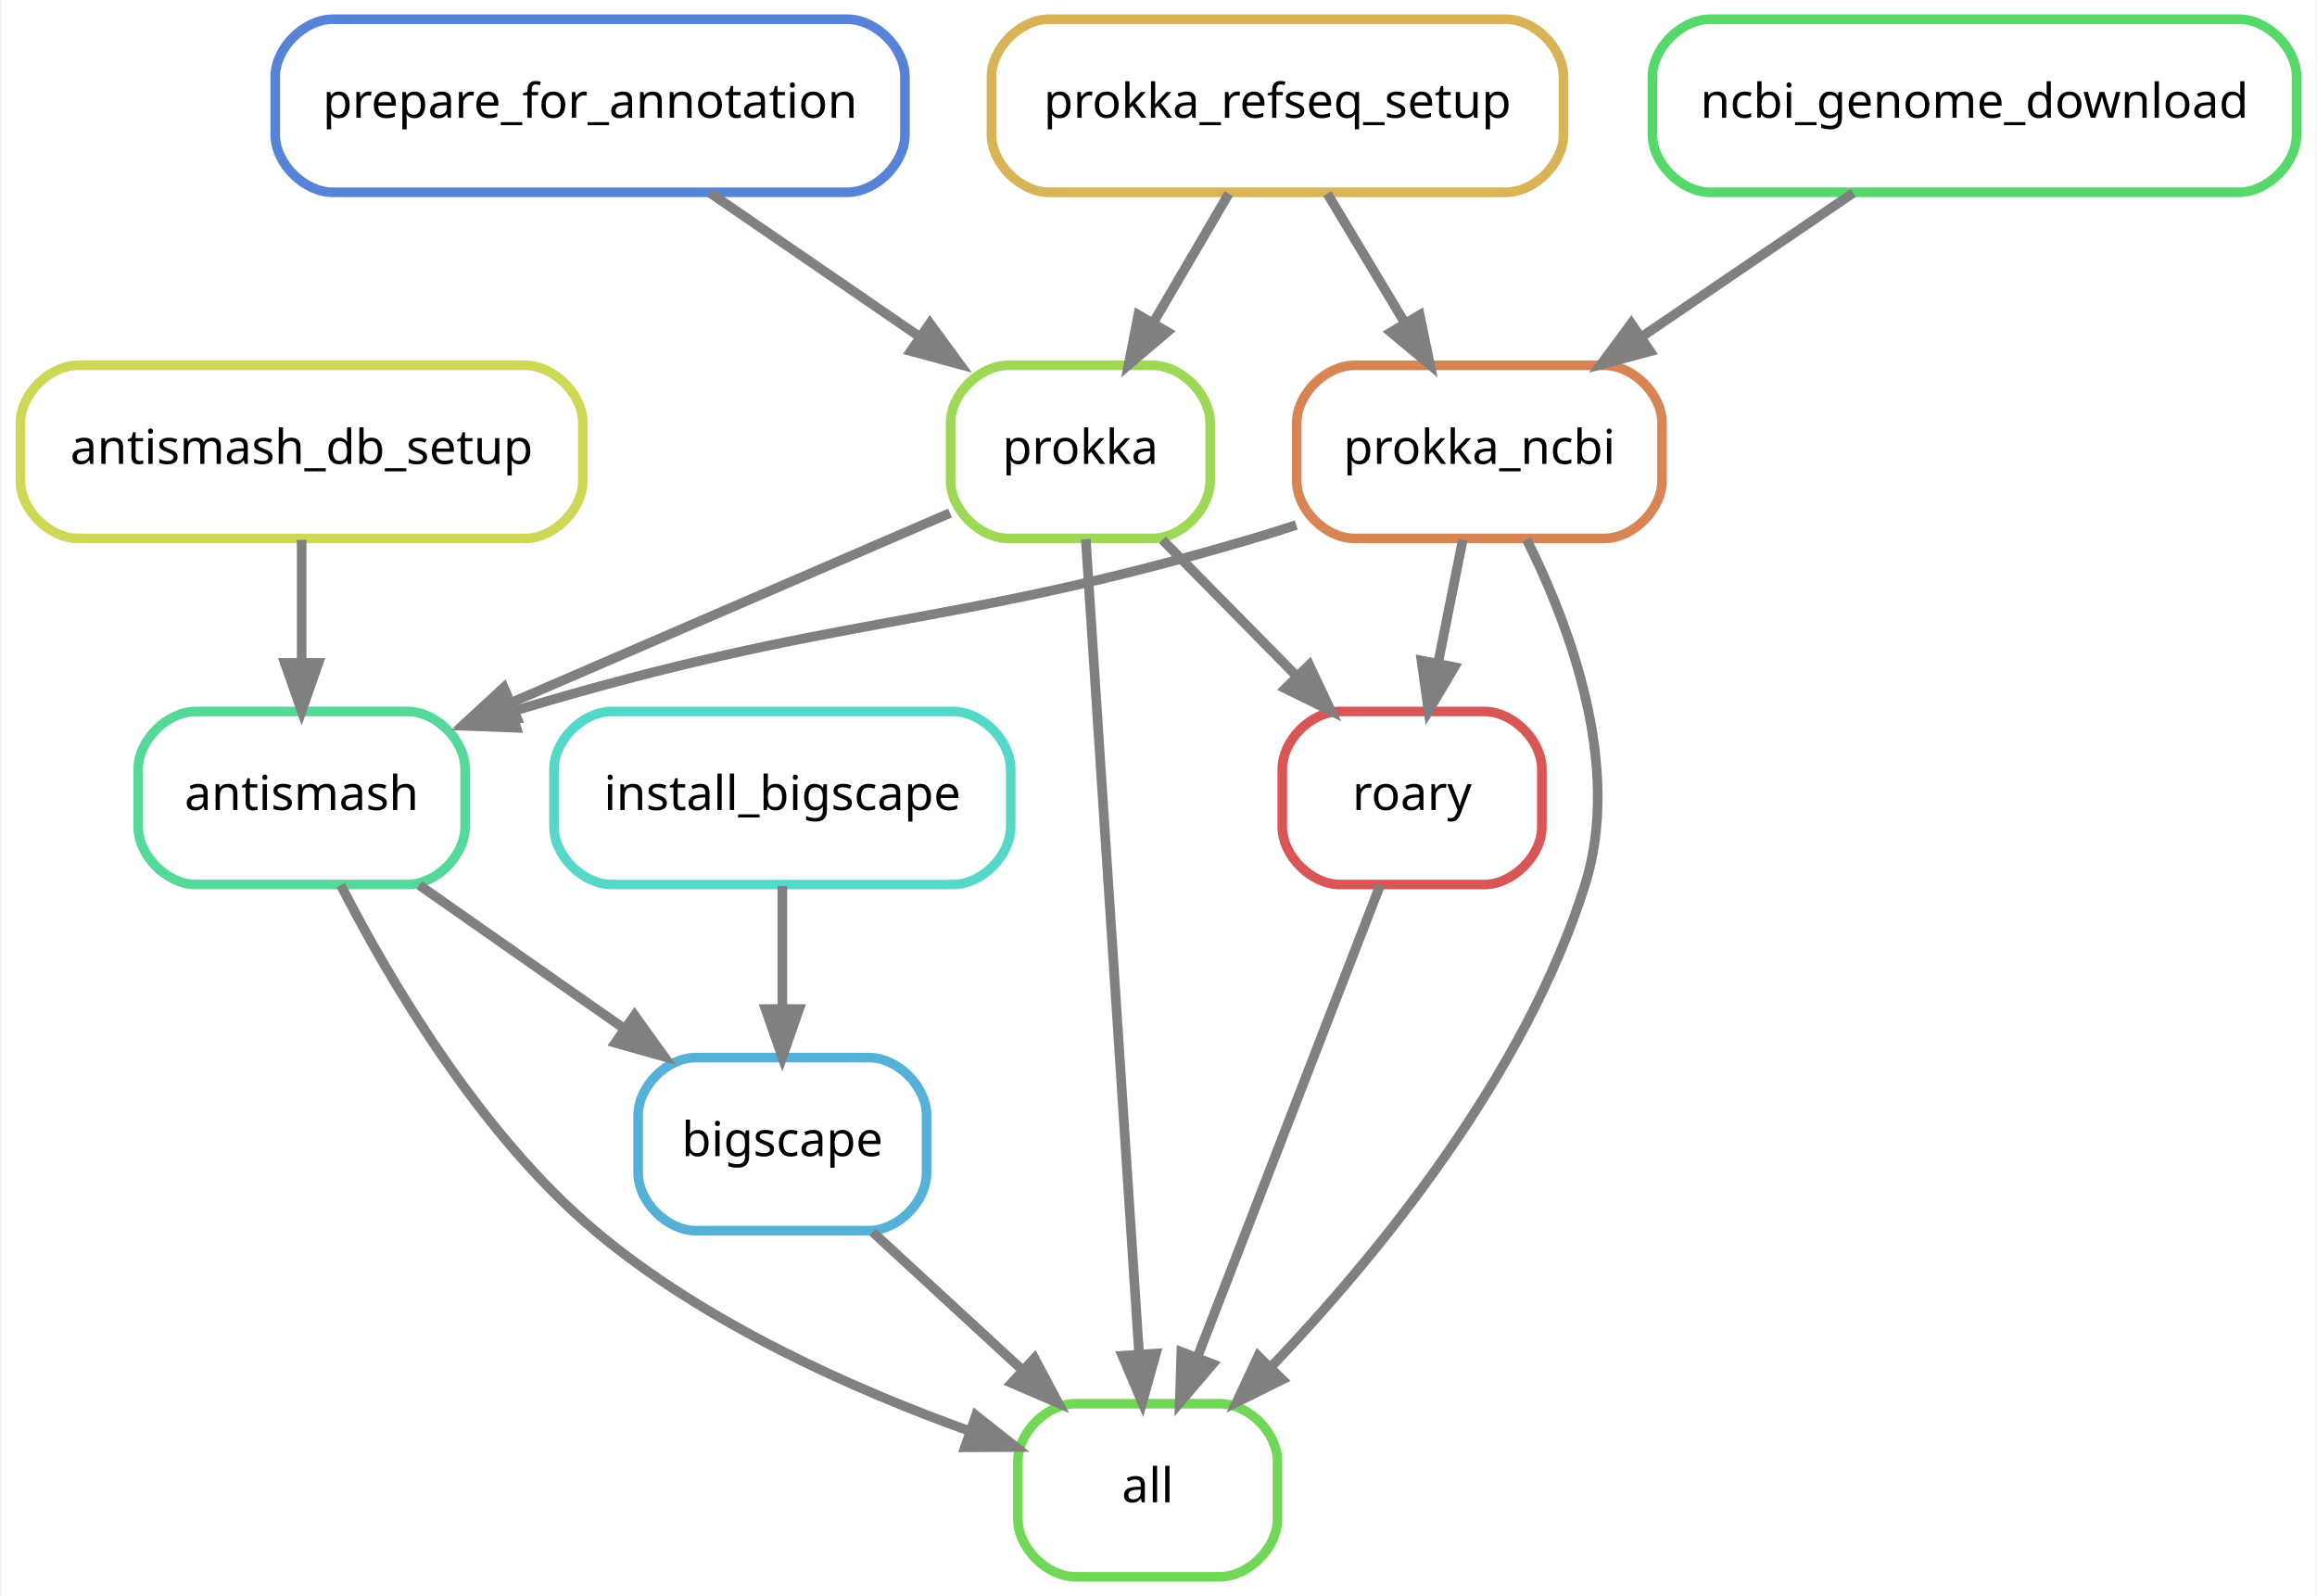
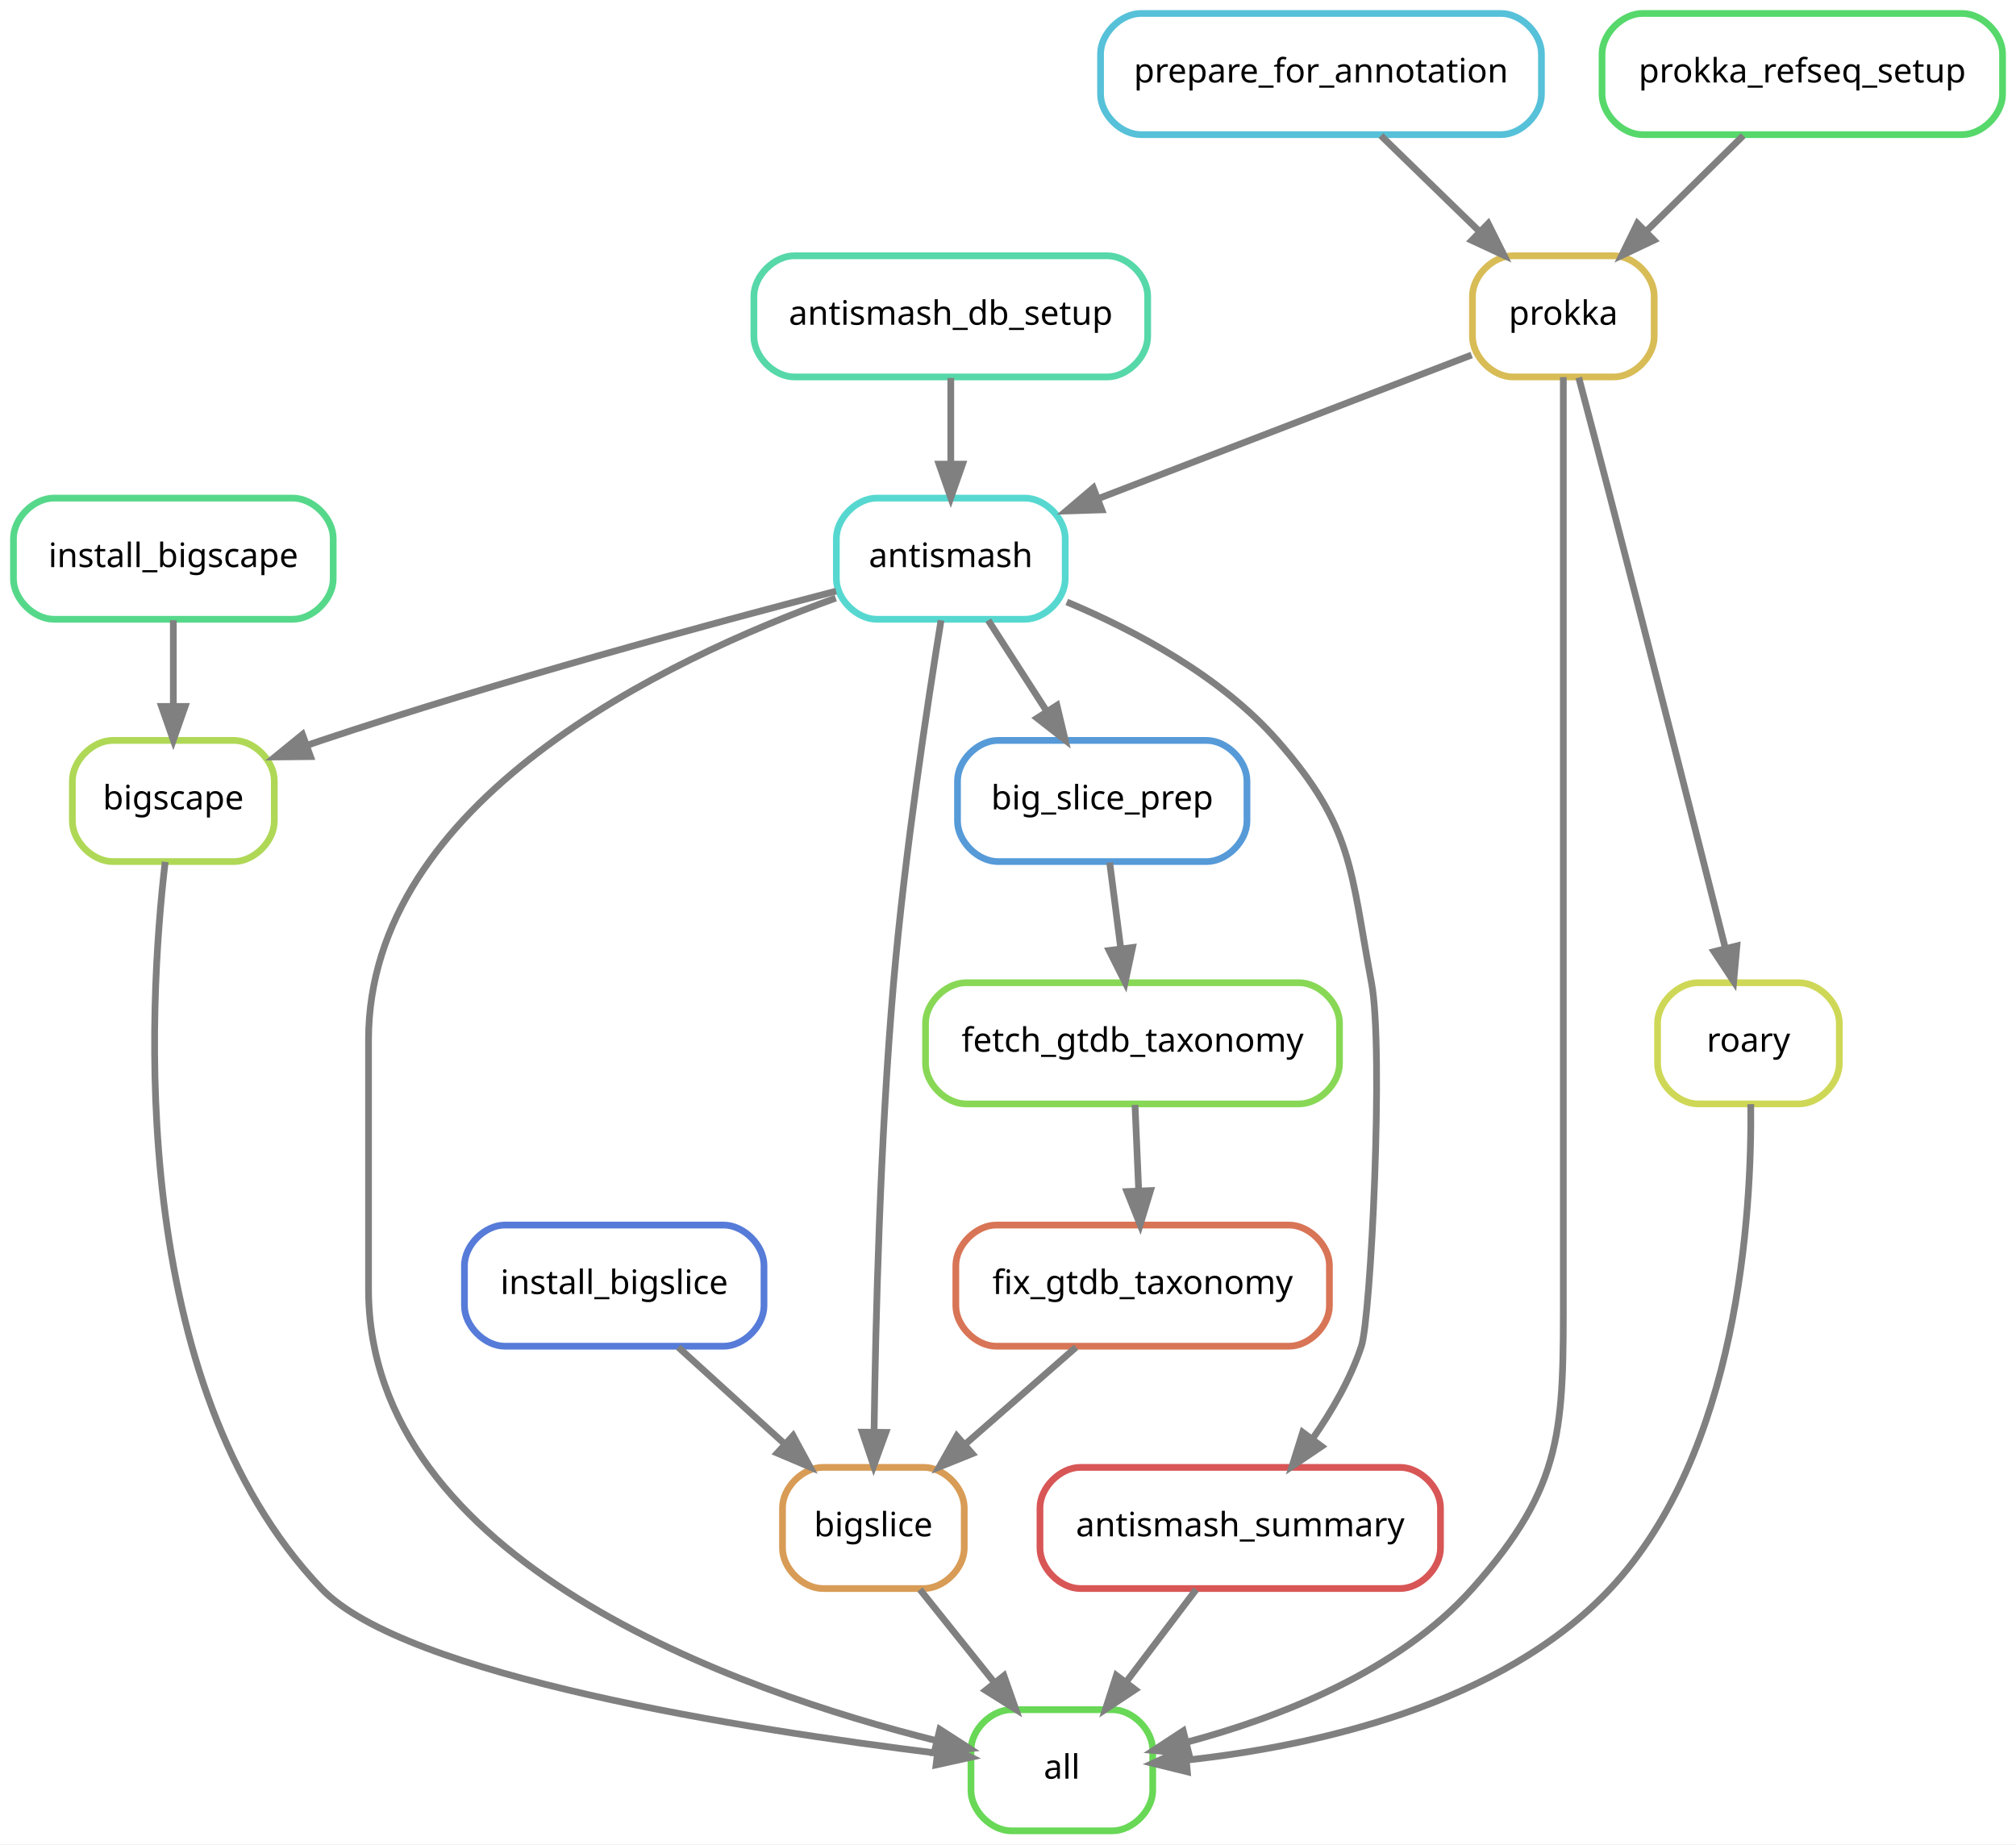
- <svg xmlns="http://www.w3.org/2000/svg" width="482pt" height="332pt" viewBox="0.00 0.00 481.50 332.00">
-   <g id="graph0" class="graph" transform="scale(1 1) rotate(0) translate(4 328)">
-     <polygon fill="white" stroke="transparent" points="-4,4 -4,-328 477.5,-328 477.5,4 -4,4" />
+ <svg xmlns="http://www.w3.org/2000/svg" width="599pt" height="548pt" viewBox="0.00 0.00 599.00 548.00">
+   <g id="graph0" class="graph" transform="scale(1 1) rotate(0) translate(4 544)">
+     <polygon fill="white" stroke="transparent" points="-4,4 -4,-544 595,-544 595,4 -4,4" />
    <g id="node1" class="node">
-       <path fill="none" stroke="#70d856" stroke-width="2" d="M249.5,-36C249.5,-36 219.5,-36 219.5,-36 213.5,-36 207.5,-30 207.5,-24 207.5,-24 207.5,-12 207.5,-12 207.5,-6 213.5,0 219.5,0 219.5,0 249.5,0 249.5,0 255.5,0 261.5,-6 261.5,-12 261.5,-12 261.5,-24 261.5,-24 261.5,-30 255.5,-36 249.5,-36" />
-       <text text-anchor="middle" x="234.5" y="-15.5" font-family="sans" font-size="10.00">all</text>
+       <path fill="none" stroke="#68d856" stroke-width="2" d="M326.5,-36C326.5,-36 296.5,-36 296.5,-36 290.5,-36 284.5,-30 284.5,-24 284.5,-24 284.5,-12 284.5,-12 284.5,-6 290.5,0 296.5,0 296.5,0 326.5,0 326.5,0 332.5,0 338.5,-6 338.5,-12 338.5,-12 338.5,-24 338.5,-24 338.5,-30 332.5,-36 326.5,-36" />
+       <text text-anchor="middle" x="311.5" y="-15.5" font-family="sans" font-size="10.00">all</text>
    </g>
    <g id="node2" class="node">
-       <path fill="none" stroke="#9fd856" stroke-width="2" d="M235.5,-252C235.5,-252 205.5,-252 205.5,-252 199.5,-252 193.5,-246 193.5,-240 193.5,-240 193.5,-228 193.5,-228 193.5,-222 199.5,-216 205.5,-216 205.5,-216 235.5,-216 235.5,-216 241.5,-216 247.5,-222 247.5,-228 247.5,-228 247.5,-240 247.5,-240 247.5,-246 241.5,-252 235.5,-252" />
-       <text text-anchor="middle" x="220.5" y="-231.5" font-family="sans" font-size="10.00">prokka</text>
+       <path fill="none" stroke="#d8bc56" stroke-width="2" d="M475.5,-468C475.5,-468 445.5,-468 445.5,-468 439.5,-468 433.5,-462 433.5,-456 433.5,-456 433.5,-444 433.5,-444 433.5,-438 439.5,-432 445.5,-432 445.5,-432 475.5,-432 475.5,-432 481.5,-432 487.5,-438 487.5,-444 487.5,-444 487.5,-456 487.5,-456 487.5,-462 481.5,-468 475.5,-468" />
+       <text text-anchor="middle" x="460.5" y="-447.5" font-family="sans" font-size="10.00">prokka</text>
    </g>
    <g id="edge3" class="edge">
-       <path fill="none" stroke="grey" stroke-width="2" d="M221.62,-215.85C224.04,-178.83 229.78,-91.18 232.71,-46.39" />
-       <polygon fill="grey" stroke="grey" stroke-width="2" points="236.21,-46.44 233.37,-36.23 229.23,-45.98 236.21,-46.44" />
+       <path fill="none" stroke="grey" stroke-width="2" d="M460.5,-431.95C460.5,-405.29 460.5,-352.11 460.5,-307 460.5,-307 460.5,-307 460.5,-161 460.5,-119.66 461,-102.86 433.5,-72 411.43,-47.23 375.72,-33.57 348.62,-26.35" />
+       <polygon fill="grey" stroke="grey" stroke-width="2" points="349.25,-22.9 338.7,-23.89 347.56,-29.7 349.25,-22.9" />
+     </g>
+     <g id="node5" class="node">
+       <path fill="none" stroke="#56d8d0" stroke-width="2" d="M300.5,-396C300.5,-396 256.5,-396 256.5,-396 250.5,-396 244.5,-390 244.5,-384 244.5,-384 244.5,-372 244.5,-372 244.5,-366 250.5,-360 256.5,-360 256.5,-360 300.5,-360 300.5,-360 306.5,-360 312.5,-366 312.5,-372 312.5,-372 312.5,-384 312.5,-384 312.5,-390 306.5,-396 300.5,-396" />
+       <text text-anchor="middle" x="278.5" y="-375.5" font-family="sans" font-size="10.00">antismash</text>
+     </g>
+     <g id="edge9" class="edge">
+       <path fill="none" stroke="grey" stroke-width="2" d="M433.25,-438.52C403.88,-427.22 356.71,-409.08 322.16,-395.79" />
+       <polygon fill="grey" stroke="grey" stroke-width="2" points="323.37,-392.51 312.78,-392.18 320.85,-399.04 323.37,-392.51" />
    </g>
    <g id="node7" class="node">
-       <path fill="none" stroke="#56d89a" stroke-width="2" d="M80.5,-180C80.5,-180 36.5,-180 36.5,-180 30.5,-180 24.5,-174 24.5,-168 24.5,-168 24.5,-156 24.5,-156 24.5,-150 30.5,-144 36.5,-144 36.5,-144 80.5,-144 80.5,-144 86.5,-144 92.5,-150 92.5,-156 92.5,-156 92.5,-168 92.5,-168 92.5,-174 86.5,-180 80.5,-180" />
-       <text text-anchor="middle" x="58.5" y="-159.5" font-family="sans" font-size="10.00">antismash</text>
+       <path fill="none" stroke="#ced856" stroke-width="2" d="M530.5,-252C530.5,-252 500.5,-252 500.5,-252 494.5,-252 488.5,-246 488.5,-240 488.5,-240 488.5,-228 488.5,-228 488.5,-222 494.5,-216 500.5,-216 500.5,-216 530.5,-216 530.5,-216 536.5,-216 542.5,-222 542.5,-228 542.5,-228 542.5,-240 542.5,-240 542.5,-246 536.5,-252 530.5,-252" />
+       <text text-anchor="middle" x="515.5" y="-231.5" font-family="sans" font-size="10.00">roary</text>
+     </g>
+     <g id="edge11" class="edge">
+       <path fill="none" stroke="grey" stroke-width="2" d="M465.08,-431.82C467.83,-421.46 471.39,-407.98 474.5,-396 486.67,-349.09 500.52,-294.41 508.61,-262.36" />
+       <polygon fill="grey" stroke="grey" stroke-width="2" points="512.07,-262.96 511.12,-252.4 505.28,-261.25 512.07,-262.96" />
+     </g>
+     <g id="node3" class="node">
+       <path fill="none" stroke="#56c1d8" stroke-width="2" d="M442,-540C442,-540 335,-540 335,-540 329,-540 323,-534 323,-528 323,-528 323,-516 323,-516 323,-510 329,-504 335,-504 335,-504 442,-504 442,-504 448,-504 454,-510 454,-516 454,-516 454,-528 454,-528 454,-534 448,-540 442,-540" />
+       <text text-anchor="middle" x="388.5" y="-519.5" font-family="sans" font-size="10.00">prepare_for_annotation</text>
+     </g>
+     <g id="edge8" class="edge">
+       <path fill="none" stroke="grey" stroke-width="2" d="M406.3,-503.7C415.1,-495.14 425.88,-484.66 435.5,-475.3" />
+       <polygon fill="grey" stroke="grey" stroke-width="2" points="438.18,-477.58 442.91,-468.1 433.3,-472.57 438.18,-477.58" />
+     </g>
+     <g id="node4" class="node">
+       <path fill="none" stroke="#56d86b" stroke-width="2" d="M579,-540C579,-540 484,-540 484,-540 478,-540 472,-534 472,-528 472,-528 472,-516 472,-516 472,-510 478,-504 484,-504 484,-504 579,-504 579,-504 585,-504 591,-510 591,-516 591,-516 591,-528 591,-528 591,-534 585,-540 579,-540" />
+       <text text-anchor="middle" x="531.5" y="-519.5" font-family="sans" font-size="10.00">prokka_refseq_setup</text>
+     </g>
+     <g id="edge7" class="edge">
+       <path fill="none" stroke="grey" stroke-width="2" d="M513.95,-503.7C505.27,-495.14 494.64,-484.66 485.15,-475.3" />
+       <polygon fill="grey" stroke="grey" stroke-width="2" points="487.43,-472.63 477.85,-468.1 482.51,-477.62 487.43,-472.63" />
+     </g>
+     <g id="edge6" class="edge">
+       <path fill="none" stroke="grey" stroke-width="2" d="M244.32,-366.29C193.9,-348.12 105.5,-306.11 105.5,-235 105.5,-235 105.5,-235 105.5,-161 105.5,-79.9 215.07,-41.57 274.39,-26.76" />
+       <polygon fill="grey" stroke="grey" stroke-width="2" points="275.24,-30.15 284.14,-24.42 273.6,-23.34 275.24,-30.15" />
+     </g>
+     <g id="node8" class="node">
+       <path fill="none" stroke="#afd856" stroke-width="2" d="M65.5,-324C65.5,-324 29.5,-324 29.5,-324 23.5,-324 17.5,-318 17.5,-312 17.5,-312 17.5,-300 17.5,-300 17.5,-294 23.5,-288 29.5,-288 29.5,-288 65.5,-288 65.5,-288 71.5,-288 77.5,-294 77.5,-300 77.5,-300 77.5,-312 77.5,-312 77.5,-318 71.5,-324 65.5,-324" />
+       <text text-anchor="middle" x="47.5" y="-303.5" font-family="sans" font-size="10.00">bigscape</text>
+     </g>
+     <g id="edge13" class="edge">
+       <path fill="none" stroke="grey" stroke-width="2" d="M244.43,-368.36C206.73,-358.56 144.31,-341.64 91.5,-324 90.09,-323.53 88.66,-323.04 87.22,-322.54" />
+       <polygon fill="grey" stroke="grey" stroke-width="2" points="88.26,-319.19 77.66,-319.08 85.87,-325.77 88.26,-319.19" />
+     </g>
+     <g id="node10" class="node">
+       <path fill="none" stroke="#d89c56" stroke-width="2" d="M270.5,-108C270.5,-108 240.5,-108 240.5,-108 234.5,-108 228.5,-102 228.5,-96 228.5,-96 228.5,-84 228.5,-84 228.5,-78 234.5,-72 240.5,-72 240.5,-72 270.5,-72 270.5,-72 276.5,-72 282.5,-78 282.5,-84 282.5,-84 282.5,-96 282.5,-96 282.5,-102 276.5,-108 270.5,-108" />
+       <text text-anchor="middle" x="255.5" y="-87.5" font-family="sans" font-size="10.00">bigslice</text>
+     </g>
+     <g id="edge15" class="edge">
+       <path fill="none" stroke="grey" stroke-width="2" d="M275.6,-359.67C271.69,-335.59 264.84,-290.62 261.5,-252 257.47,-205.38 256.15,-150.95 255.71,-118.81" />
+       <polygon fill="grey" stroke="grey" stroke-width="2" points="259.21,-118.39 255.59,-108.43 252.21,-118.47 259.21,-118.39" />
+     </g>
+     <g id="node14" class="node">
+       <path fill="none" stroke="#569ad8" stroke-width="2" d="M354.5,-324C354.5,-324 292.5,-324 292.5,-324 286.5,-324 280.5,-318 280.5,-312 280.5,-312 280.5,-300 280.5,-300 280.5,-294 286.5,-288 292.5,-288 292.5,-288 354.5,-288 354.5,-288 360.5,-288 366.5,-294 366.5,-300 366.5,-300 366.5,-312 366.5,-312 366.5,-318 360.5,-324 354.5,-324" />
+       <text text-anchor="middle" x="323.5" y="-303.5" font-family="sans" font-size="10.00">big_slice_prep</text>
+     </g>
+     <g id="edge19" class="edge">
+       <path fill="none" stroke="grey" stroke-width="2" d="M289.62,-359.7C294.86,-351.56 301.2,-341.69 306.98,-332.7" />
+       <polygon fill="grey" stroke="grey" stroke-width="2" points="310.04,-334.41 312.5,-324.1 304.15,-330.62 310.04,-334.41" />
+     </g>
+     <g id="node15" class="node">
+       <path fill="none" stroke="#d85656" stroke-width="2" d="M412,-108C412,-108 317,-108 317,-108 311,-108 305,-102 305,-96 305,-96 305,-84 305,-84 305,-78 311,-72 317,-72 317,-72 412,-72 412,-72 418,-72 424,-78 424,-84 424,-84 424,-96 424,-96 424,-102 418,-108 412,-108" />
+       <text text-anchor="middle" x="364.5" y="-87.5" font-family="sans" font-size="10.00">antismash_summary</text>
+     </g>
+     <g id="edge20" class="edge">
+       <path fill="none" stroke="grey" stroke-width="2" d="M312.96,-365.14C333.51,-356.53 358.78,-343.03 375.5,-324 398.16,-298.21 397.17,-285.75 403.5,-252 407.23,-232.14 403.29,-152.45 400.5,-144 397.29,-134.28 391.73,-124.7 385.93,-116.41" />
+       <polygon fill="grey" stroke="grey" stroke-width="2" points="388.67,-114.23 379.89,-108.3 383.06,-118.41 388.67,-114.23" />
+     </g>
+     <g id="node6" class="node">
+       <path fill="none" stroke="#56d8a9" stroke-width="2" d="M325,-468C325,-468 232,-468 232,-468 226,-468 220,-462 220,-456 220,-456 220,-444 220,-444 220,-438 226,-432 232,-432 232,-432 325,-432 325,-432 331,-432 337,-438 337,-444 337,-444 337,-456 337,-456 337,-462 331,-468 325,-468" />
+       <text text-anchor="middle" x="278.5" y="-447.5" font-family="sans" font-size="10.00">antismash_db_setup</text>
    </g>
    <g id="edge10" class="edge">
-       <path fill="none" stroke="grey" stroke-width="2" d="M193.38,-221.28C168.54,-210.55 131.32,-194.47 102.27,-181.91" />
-       <polygon fill="grey" stroke="grey" stroke-width="2" points="103.32,-178.56 92.76,-177.8 100.55,-184.98 103.32,-178.56" />
+       <path fill="none" stroke="grey" stroke-width="2" d="M278.5,-431.7C278.5,-423.98 278.5,-414.71 278.5,-406.11" />
+       <polygon fill="grey" stroke="grey" stroke-width="2" points="282,-406.1 278.5,-396.1 275,-406.1 282,-406.1" />
+     </g>
+     <g id="edge4" class="edge">
+       <path fill="none" stroke="grey" stroke-width="2" d="M516.19,-215.93C516.54,-183.5 512.56,-112.62 474.5,-72 441.82,-37.12 385.97,-25.14 348.89,-21.06" />
+       <polygon fill="grey" stroke="grey" stroke-width="2" points="348.79,-17.54 338.51,-20.07 348.13,-24.51 348.79,-17.54" />
+     </g>
+     <g id="edge5" class="edge">
+       <path fill="none" stroke="grey" stroke-width="2" d="M45.08,-287.91C40.08,-245.22 33.47,-132.99 91.5,-72 116.3,-45.93 218.27,-30.03 274.26,-23.1" />
+       <polygon fill="grey" stroke="grey" stroke-width="2" points="274.97,-26.54 284.48,-21.87 274.13,-19.59 274.97,-26.54" />
    </g>
    <g id="node9" class="node">
-       <path fill="none" stroke="#d85656" stroke-width="2" d="M304.5,-180C304.5,-180 274.5,-180 274.5,-180 268.5,-180 262.5,-174 262.5,-168 262.5,-168 262.5,-156 262.5,-156 262.5,-150 268.5,-144 274.5,-144 274.5,-144 304.5,-144 304.5,-144 310.5,-144 316.5,-150 316.5,-156 316.5,-156 316.5,-168 316.5,-168 316.5,-174 310.5,-180 304.5,-180" />
-       <text text-anchor="middle" x="289.5" y="-159.5" font-family="sans" font-size="10.00">roary</text>
+       <path fill="none" stroke="#56d88a" stroke-width="2" d="M83,-396C83,-396 12,-396 12,-396 6,-396 0,-390 0,-384 0,-384 0,-372 0,-372 0,-366 6,-360 12,-360 12,-360 83,-360 83,-360 89,-360 95,-366 95,-372 95,-372 95,-384 95,-384 95,-390 89,-396 83,-396" />
+       <text text-anchor="middle" x="47.5" y="-375.5" font-family="sans" font-size="10.00">install_bigscape</text>
    </g>
-     <g id="edge13" class="edge">
-       <path fill="none" stroke="grey" stroke-width="2" d="M237.56,-215.7C246,-207.14 256.32,-196.66 265.54,-187.3" />
-       <polygon fill="grey" stroke="grey" stroke-width="2" points="268.11,-189.68 272.64,-180.1 263.13,-184.77 268.11,-189.68" />
-     </g>
-     <g id="node3" class="node">
-       <path fill="none" stroke="#5682d8" stroke-width="2" d="M172,-324C172,-324 65,-324 65,-324 59,-324 53,-318 53,-312 53,-312 53,-300 53,-300 53,-294 59,-288 65,-288 65,-288 172,-288 172,-288 178,-288 184,-294 184,-300 184,-300 184,-312 184,-312 184,-318 178,-324 172,-324" />
-       <text text-anchor="middle" x="118.5" y="-303.5" font-family="sans" font-size="10.00">prepare_for_annotation</text>
-     </g>
-     <g id="edge6" class="edge">
-       <path fill="none" stroke="grey" stroke-width="2" d="M143.45,-287.88C156.54,-278.89 172.76,-267.76 186.94,-258.03" />
-       <polygon fill="grey" stroke="grey" stroke-width="2" points="189.19,-260.73 195.45,-252.19 185.23,-254.96 189.19,-260.73" />
-     </g>
-     <g id="node4" class="node">
-       <path fill="none" stroke="#d8b456" stroke-width="2" d="M309,-324C309,-324 214,-324 214,-324 208,-324 202,-318 202,-312 202,-312 202,-300 202,-300 202,-294 208,-288 214,-288 214,-288 309,-288 309,-288 315,-288 321,-294 321,-300 321,-300 321,-312 321,-312 321,-318 315,-324 309,-324" />
-       <text text-anchor="middle" x="261.5" y="-303.5" font-family="sans" font-size="10.00">prokka_refseq_setup</text>
-     </g>
-     <g id="edge7" class="edge">
-       <path fill="none" stroke="grey" stroke-width="2" d="M251.37,-287.7C246.65,-279.64 240.94,-269.89 235.72,-260.98" />
-       <polygon fill="grey" stroke="grey" stroke-width="2" points="238.59,-258.96 230.52,-252.1 232.55,-262.5 238.59,-258.96" />
-     </g>
-     <g id="node5" class="node">
-       <path fill="none" stroke="#d88556" stroke-width="2" d="M329.5,-252C329.5,-252 277.5,-252 277.5,-252 271.5,-252 265.5,-246 265.5,-240 265.5,-240 265.5,-228 265.5,-228 265.5,-222 271.5,-216 277.5,-216 277.5,-216 329.5,-216 329.5,-216 335.5,-216 341.5,-222 341.5,-228 341.5,-228 341.5,-240 341.5,-240 341.5,-246 335.5,-252 329.5,-252" />
-       <text text-anchor="middle" x="303.5" y="-231.5" font-family="sans" font-size="10.00">prokka_ncbi</text>
-     </g>
-     <g id="edge8" class="edge">
-       <path fill="none" stroke="grey" stroke-width="2" d="M271.88,-287.7C276.76,-279.56 282.69,-269.69 288.08,-260.7" />
-       <polygon fill="grey" stroke="grey" stroke-width="2" points="291.09,-262.48 293.24,-252.1 285.09,-258.88 291.09,-262.48" />
+     <g id="edge12" class="edge">
+       <path fill="none" stroke="grey" stroke-width="2" d="M47.5,-359.7C47.5,-351.98 47.5,-342.71 47.5,-334.11" />
+       <polygon fill="grey" stroke="grey" stroke-width="2" points="51,-334.1 47.5,-324.1 44,-334.1 51,-334.1" />
    </g>
    <g id="edge2" class="edge">
-       <path fill="none" stroke="grey" stroke-width="2" d="M313.34,-215.77C322.35,-197.71 333.21,-168.61 325.5,-144 313.1,-104.41 282.51,-67.07 260.21,-43.69" />
-       <polygon fill="grey" stroke="grey" stroke-width="2" points="262.5,-41.02 253.01,-36.31 257.49,-45.91 262.5,-41.02" />
+       <path fill="none" stroke="grey" stroke-width="2" d="M269.34,-71.7C275.99,-63.39 284.08,-53.28 291.39,-44.14" />
+       <polygon fill="grey" stroke="grey" stroke-width="2" points="294.3,-46.1 297.82,-36.1 288.84,-41.73 294.3,-46.1" />
    </g>
-     <g id="edge12" class="edge">
-       <path fill="none" stroke="grey" stroke-width="2" d="M265.41,-218.79C262.41,-217.81 259.41,-216.86 256.5,-216 191.73,-196.84 170.88,-200.65 102.57,-180.08" />
-       <polygon fill="grey" stroke="grey" stroke-width="2" points="103.19,-176.61 92.6,-177.01 101.13,-183.3 103.19,-176.61" />
+     <g id="node11" class="node">
+       <path fill="none" stroke="#567bd8" stroke-width="2" d="M211,-180C211,-180 146,-180 146,-180 140,-180 134,-174 134,-168 134,-168 134,-156 134,-156 134,-150 140,-144 146,-144 146,-144 211,-144 211,-144 217,-144 223,-150 223,-156 223,-156 223,-168 223,-168 223,-174 217,-180 211,-180" />
+       <text text-anchor="middle" x="178.5" y="-159.5" font-family="sans" font-size="10.00">install_bigslice</text>
+     </g>
+     <g id="edge16" class="edge">
+       <path fill="none" stroke="grey" stroke-width="2" d="M197.53,-143.7C207.04,-135.05 218.71,-124.45 229.07,-115.03" />
+       <polygon fill="grey" stroke="grey" stroke-width="2" points="231.64,-117.42 236.69,-108.1 226.93,-112.24 231.64,-117.42" />
+     </g>
+     <g id="node12" class="node">
+       <path fill="none" stroke="#d87556" stroke-width="2" d="M379,-180C379,-180 292,-180 292,-180 286,-180 280,-174 280,-168 280,-168 280,-156 280,-156 280,-150 286,-144 292,-144 292,-144 379,-144 379,-144 385,-144 391,-150 391,-156 391,-156 391,-168 391,-168 391,-174 385,-180 379,-180" />
+       <text text-anchor="middle" x="335.5" y="-159.5" font-family="sans" font-size="10.00">fix_gtdb_taxonomy</text>
    </g>
    <g id="edge14" class="edge">
-       <path fill="none" stroke="grey" stroke-width="2" d="M300.04,-215.7C298.5,-207.98 296.64,-198.71 294.92,-190.11" />
-       <polygon fill="grey" stroke="grey" stroke-width="2" points="298.31,-189.22 292.92,-180.1 291.45,-190.6 298.31,-189.22" />
+       <path fill="none" stroke="grey" stroke-width="2" d="M315.72,-143.7C305.75,-134.97 293.49,-124.24 282.64,-114.75" />
+       <polygon fill="grey" stroke="grey" stroke-width="2" points="284.88,-112.06 275.05,-108.1 280.27,-117.32 284.88,-112.06" />
    </g>
-     <g id="node6" class="node">
-       <path fill="none" stroke="#56d86b" stroke-width="2" d="M461.5,-324C461.5,-324 351.5,-324 351.5,-324 345.5,-324 339.5,-318 339.5,-312 339.5,-312 339.5,-300 339.5,-300 339.5,-294 345.5,-288 351.5,-288 351.5,-288 461.5,-288 461.5,-288 467.5,-288 473.5,-294 473.5,-300 473.5,-300 473.5,-312 473.5,-312 473.5,-318 467.5,-324 461.5,-324" />
-       <text text-anchor="middle" x="406.5" y="-303.5" font-family="sans" font-size="10.00">ncbi_genome_download</text>
+     <g id="node13" class="node">
+       <path fill="none" stroke="#88d856" stroke-width="2" d="M382,-252C382,-252 283,-252 283,-252 277,-252 271,-246 271,-240 271,-240 271,-228 271,-228 271,-222 277,-216 283,-216 283,-216 382,-216 382,-216 388,-216 394,-222 394,-228 394,-228 394,-240 394,-240 394,-246 388,-252 382,-252" />
+       <text text-anchor="middle" x="332.5" y="-231.5" font-family="sans" font-size="10.00">fetch_gtdb_taxonomy</text>
    </g>
-     <g id="edge9" class="edge">
-       <path fill="none" stroke="grey" stroke-width="2" d="M381.3,-287.88C368.09,-278.89 351.71,-267.76 337.39,-258.03" />
-       <polygon fill="grey" stroke="grey" stroke-width="2" points="339.03,-254.92 328.79,-252.19 335.1,-260.71 339.03,-254.92" />
+     <g id="edge17" class="edge">
+       <path fill="none" stroke="grey" stroke-width="2" d="M333.24,-215.7C333.57,-207.98 333.97,-198.71 334.34,-190.11" />
+       <polygon fill="grey" stroke="grey" stroke-width="2" points="337.84,-190.25 334.77,-180.1 330.84,-189.95 337.84,-190.25" />
    </g>
-     <g id="edge4" class="edge">
-       <path fill="none" stroke="grey" stroke-width="2" d="M66.64,-143.87C76.69,-124.28 95.45,-92.3 119.5,-72 142.39,-52.69 173.48,-38.92 197.57,-30.27" />
-       <polygon fill="grey" stroke="grey" stroke-width="2" points="198.77,-33.55 207.08,-26.98 196.49,-26.93 198.77,-33.55" />
-     </g>
-     <g id="node10" class="node">
-       <path fill="none" stroke="#56b1d8" stroke-width="2" d="M176.5,-108C176.5,-108 140.5,-108 140.5,-108 134.5,-108 128.5,-102 128.5,-96 128.5,-96 128.5,-84 128.5,-84 128.5,-78 134.5,-72 140.5,-72 140.5,-72 176.5,-72 176.5,-72 182.5,-72 188.5,-78 188.5,-84 188.5,-84 188.5,-96 188.5,-96 188.5,-102 182.5,-108 176.5,-108" />
-       <text text-anchor="middle" x="158.5" y="-87.5" font-family="sans" font-size="10.00">bigscape</text>
-     </g>
-     <g id="edge15" class="edge">
-       <path fill="none" stroke="grey" stroke-width="2" d="M82.96,-143.88C95.8,-134.89 111.7,-123.76 125.59,-114.03" />
-       <polygon fill="grey" stroke="grey" stroke-width="2" points="127.76,-116.79 133.94,-108.19 123.74,-111.06 127.76,-116.79" />
-     </g>
-     <g id="node8" class="node">
-       <path fill="none" stroke="#ced856" stroke-width="2" d="M105,-252C105,-252 12,-252 12,-252 6,-252 0,-246 0,-240 0,-240 0,-228 0,-228 0,-222 6,-216 12,-216 12,-216 105,-216 105,-216 111,-216 117,-222 117,-228 117,-228 117,-240 117,-240 117,-246 111,-252 105,-252" />
-       <text text-anchor="middle" x="58.5" y="-231.5" font-family="sans" font-size="10.00">antismash_db_setup</text>
-     </g>
-     <g id="edge11" class="edge">
-       <path fill="none" stroke="grey" stroke-width="2" d="M58.5,-215.7C58.5,-207.98 58.5,-198.71 58.5,-190.11" />
-       <polygon fill="grey" stroke="grey" stroke-width="2" points="62,-190.1 58.5,-180.1 55,-190.1 62,-190.1" />
+     <g id="edge18" class="edge">
+       <path fill="none" stroke="grey" stroke-width="2" d="M325.72,-287.7C326.72,-279.98 327.91,-270.71 329.01,-262.11" />
+       <polygon fill="grey" stroke="grey" stroke-width="2" points="332.5,-262.47 330.3,-252.1 325.55,-261.58 332.5,-262.47" />
    </g>
    <g id="edge1" class="edge">
-       <path fill="none" stroke="grey" stroke-width="2" d="M282.87,-143.87C273.41,-119.46 255.97,-74.43 244.82,-45.64" />
-       <polygon fill="grey" stroke="grey" stroke-width="2" points="248.03,-44.25 241.16,-36.19 241.51,-46.78 248.03,-44.25" />
-     </g>
-     <g id="edge5" class="edge">
-       <path fill="none" stroke="grey" stroke-width="2" d="M177.29,-71.7C186.67,-63.05 198.18,-52.45 208.41,-43.03" />
-       <polygon fill="grey" stroke="grey" stroke-width="2" points="210.95,-45.45 215.93,-36.1 206.2,-40.3 210.95,-45.45" />
-     </g>
-     <g id="node11" class="node">
-       <path fill="none" stroke="#56d8c9" stroke-width="2" d="M194,-180C194,-180 123,-180 123,-180 117,-180 111,-174 111,-168 111,-168 111,-156 111,-156 111,-150 117,-144 123,-144 123,-144 194,-144 194,-144 200,-144 206,-150 206,-156 206,-156 206,-168 206,-168 206,-174 200,-180 194,-180" />
-       <text text-anchor="middle" x="158.5" y="-159.5" font-family="sans" font-size="10.00">install_bigscape</text>
-     </g>
-     <g id="edge16" class="edge">
-       <path fill="none" stroke="grey" stroke-width="2" d="M158.5,-143.7C158.5,-135.98 158.5,-126.71 158.5,-118.11" />
-       <polygon fill="grey" stroke="grey" stroke-width="2" points="162,-118.1 158.5,-108.1 155,-118.1 162,-118.1" />
+       <path fill="none" stroke="grey" stroke-width="2" d="M351.4,-71.7C345.11,-63.39 337.45,-53.28 330.54,-44.14" />
+       <polygon fill="grey" stroke="grey" stroke-width="2" points="333.28,-41.96 324.45,-36.1 327.7,-46.19 333.28,-41.96" />
    </g>
  </g>
</svg>
